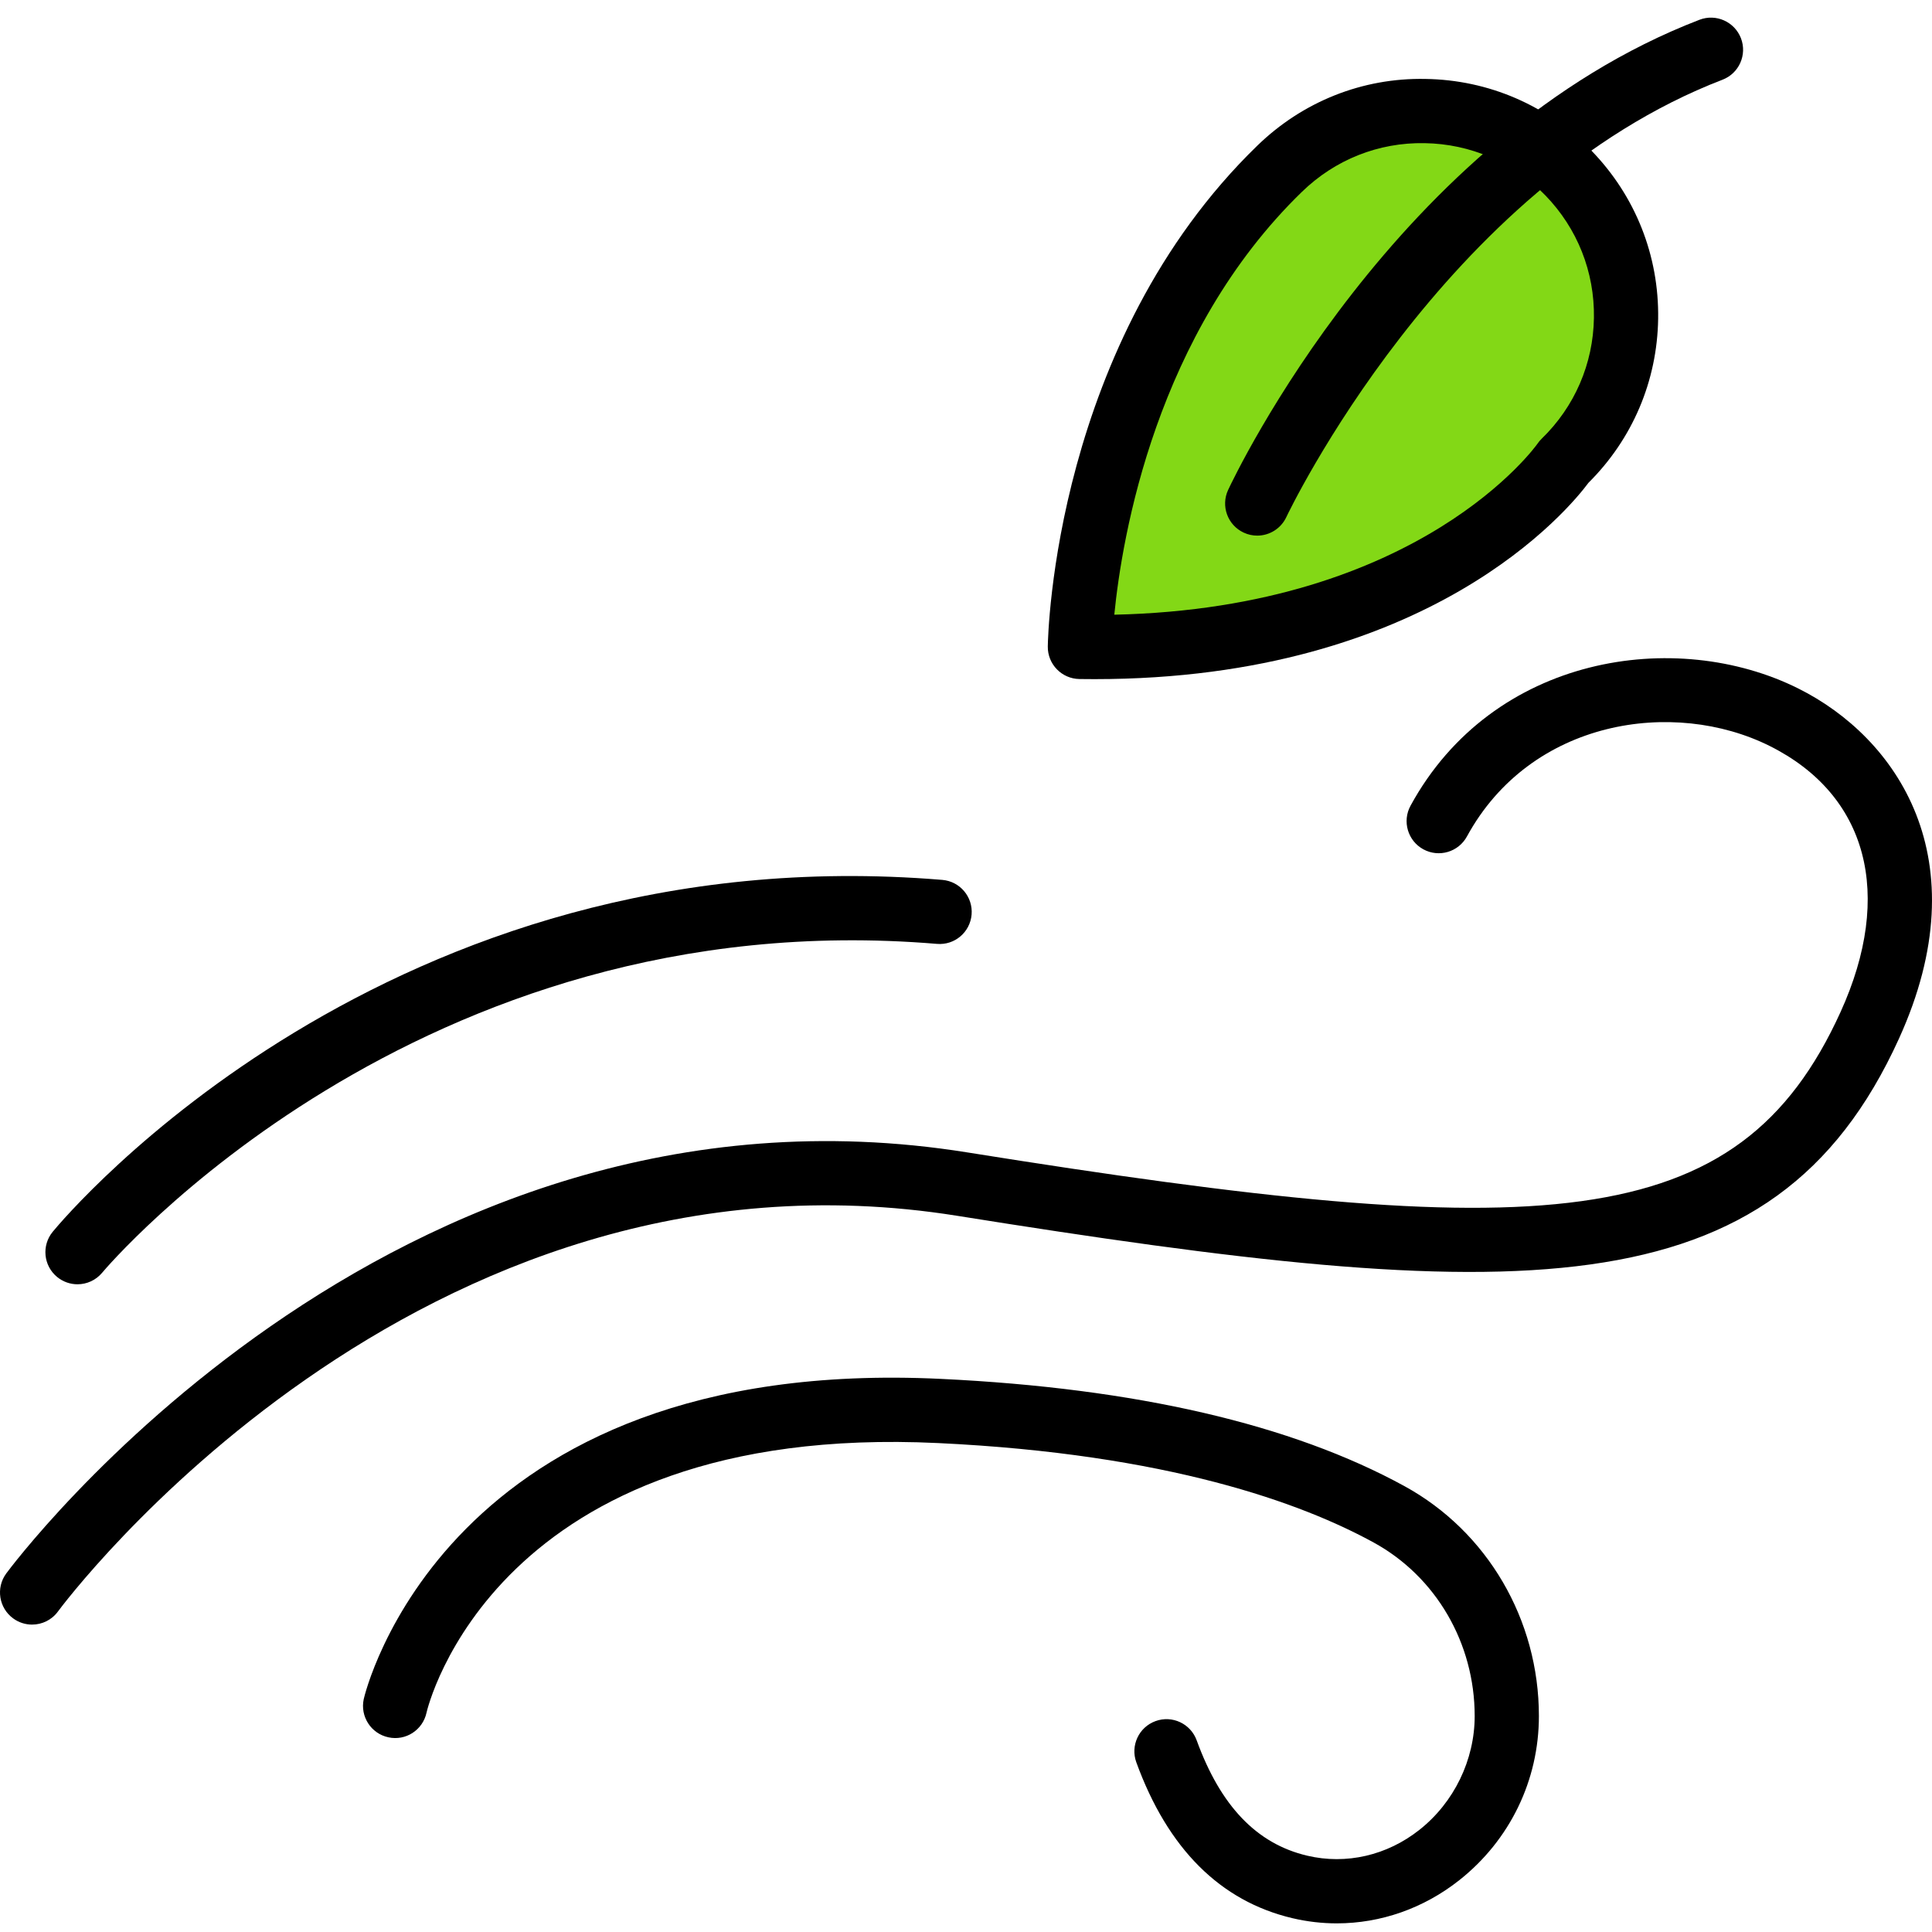
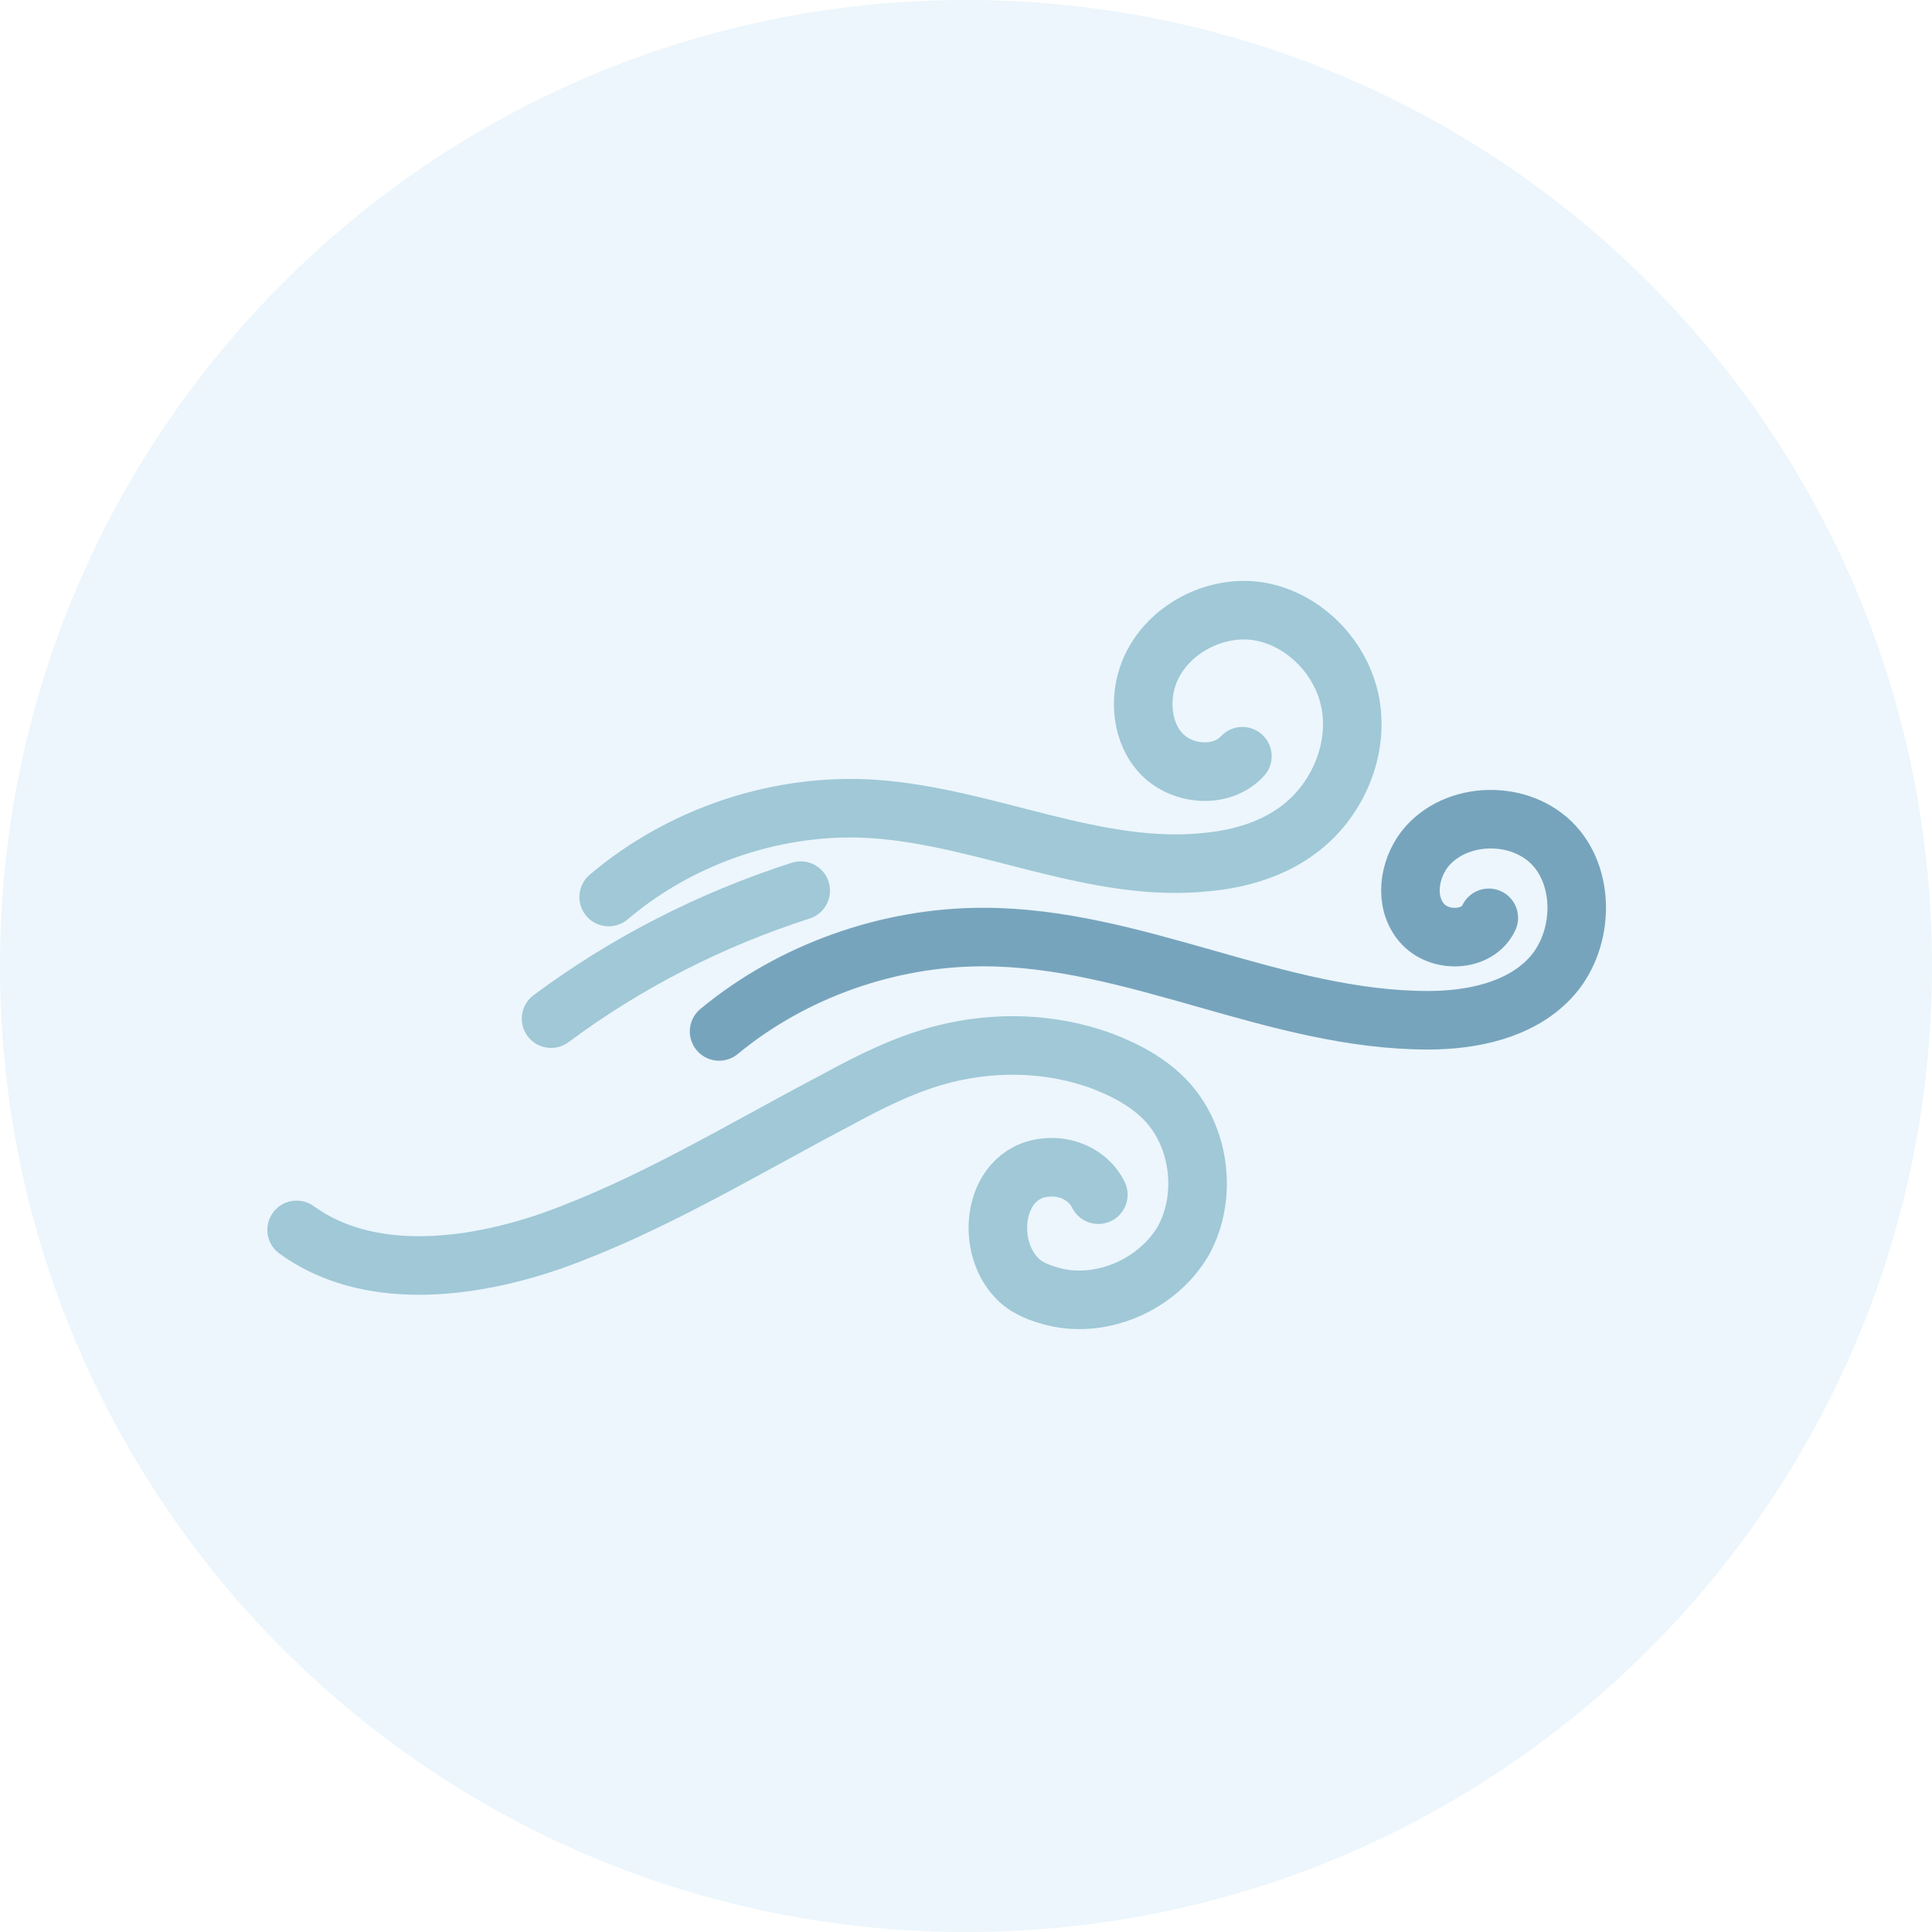
- <svg xmlns="http://www.w3.org/2000/svg" height="410pt" viewBox="0 -3 410.75 410" width="410pt">
-   <path d="m272.07 32.48c17.211-16.695 44.695-16.277 61.387.934 16.691 17.207 16.273 44.691-.938 61.383 0 0-27.906 40.508-102.93 39.367 0 0 .934-61.387 42.48-101.684zm0 0" fill="#83d816" />
-   <path d="m232.723 141.012c-1.066 0-2.145-.004-3.234-.023-3.77-.055-6.781-3.16-6.723-6.93.039-2.625 1.473-64.695 44.555-106.48 9.633-9.344 22.316-14.441 35.742-14.172 13.414.203 25.953 5.621 35.293 15.254 9.344 9.633 14.375 22.324 14.172 35.742-.199 13.211-5.453 25.566-14.812 34.863-3.973 5.352-33.625 41.742-104.992 41.746zm44.102-103.633c-31.07 30.137-38.273 73.254-39.922 89.934 65.164-1.434 89.75-36.023 89.996-36.387.254-.371.543-.715.867-1.027 7.016-6.805 10.961-15.934 11.109-25.703.148-9.773-3.52-19.016-10.32-26.027-6.805-7.016-15.93-10.961-25.703-11.109-9.793-.176-19.016 3.52-26.027 10.32zm0 0" />
-   <path d="m6.82 342.02c-1.387 0-2.797-.426-4.008-1.309-3.047-2.215-3.727-6.488-1.504-9.535.797-1.098 81.043-109.289 204.359-89.543 122.316 19.574 163.883 18.012 185.641-29.852 11.375-25.027 5.742-46.172-15.066-56.559-20.371-10.168-50.773-5.699-64.371 19.246-1.805 3.305-5.945 4.531-9.266 2.723-3.309-1.809-4.527-5.953-2.723-9.266 17.5-32.078 56.422-37.914 82.457-24.918 20.766 10.359 38.828 36.07 21.395 74.422-26.75 58.84-81.551 56.668-200.23 37.68-115.09-18.395-190.41 83.07-191.16 84.094-1.332 1.844-3.414 2.816-5.523 2.816zm0 0" />
-   <path d="m16.473 269.668c-1.527 0-3.066-.516-4.34-1.562-2.906-2.398-3.316-6.691-.926-9.602 2.848-3.465 71.152-84.602 189.125-74.812 3.754.312 6.547 3.609 6.234 7.367-.312 3.758-3.602 6.562-7.371 6.238-110.695-9.266-176.797 69.098-177.457 69.891-1.348 1.629-3.297 2.48-5.266 2.48zm0 0" />
-   <path d="m284.219 405.539c-3.152 0-6.316-.363-9.449-1.102-15.336-3.621-26.504-14.773-33.188-33.148-1.285-3.543.539-7.461 4.086-8.75 3.535-1.297 7.457.535 8.75 4.086 5.078 13.973 12.762 21.992 23.488 24.523 8.305 1.961 16.992-.043 23.883-5.504 7.348-5.812 11.734-14.852 11.734-24.184 0-15.496-8.227-29.629-21.469-36.887-15.254-8.359-43.695-18.816-92.613-21.148-94.406-4.527-108.629 56.695-108.758 57.312-.793 3.684-4.41 6.059-8.109 5.246-3.684-.789-6.035-4.418-5.246-8.105.156-.734 16.953-73.215 122.762-68.094 41.367 1.973 74.512 9.648 98.527 22.812 17.613 9.656 28.559 28.383 28.559 48.863 0 13.668-6.168 26.391-16.914 34.891-7.605 6.02-16.75 9.188-26.043 9.188zm0 0" />
-   <path d="m267.289 110.5c-.969 0-1.957-.207-2.887-.645-3.414-1.598-4.891-5.656-3.297-9.07 1.426-3.055 35.668-75.133 100.203-99.953 3.512-1.355 7.461.398 8.824 3.922 1.352 3.52-.402 7.469-3.926 8.82-59.316 22.816-92.402 92.289-92.73 92.988-1.164 2.48-3.621 3.938-6.188 3.938zm0 0" />
+ <svg xmlns="http://www.w3.org/2000/svg" width="99" height="99" viewBox="0 0 99 99" fill="none">
+   <circle cx="49.5" cy="49.5" r="49.5" fill="#ECF6FC" />
+   <path d="M31.19 45.966C34.962 42.768 39.964 41.128 44.802 41.456C50.624 41.866 56.2 44.818 61.94 44.162C63.58 43.998 65.22 43.506 66.532 42.522C68.418 41.128 69.566 38.668 69.238 36.29C68.91 33.912 67.024 31.862 64.728 31.37C62.432 30.878 59.808 32.19 58.906 34.404C58.332 35.798 58.496 37.602 59.562 38.668C60.628 39.734 62.596 39.898 63.662 38.75" stroke="#A0C8D7" stroke-width="3" stroke-miterlimit="10" stroke-linecap="round" />
+   <path d="M28.238 52.198C32.092 49.328 36.438 47.114 41.03 45.638" stroke="#A0C8D7" stroke-width="3" stroke-miterlimit="10" stroke-linecap="round" />
+   <path d="M36.848 52.854C40.62 49.738 45.54 48.016 50.378 48.016C58.168 48.016 65.384 52.28 73.174 52.28C75.388 52.28 77.848 51.788 79.406 50.148C81.128 48.344 81.292 45.146 79.652 43.342C77.93 41.456 74.568 41.538 73.01 43.506C72.19 44.572 71.944 46.212 72.846 47.278C73.748 48.344 75.716 48.262 76.29 47.032" stroke="#77A4BD" stroke-width="3" stroke-miterlimit="10" stroke-linecap="round" />
+   <path d="M15.2 63.022C18.808 65.646 23.974 65.072 28.238 63.596C33.322 61.792 37.996 58.922 42.834 56.38C44.638 55.396 46.442 54.494 48.41 54.002C51.034 53.346 53.822 53.428 56.364 54.33C57.676 54.822 58.906 55.478 59.808 56.462C61.53 58.348 61.858 61.382 60.628 63.596C59.316 65.81 56.528 67.04 54.068 66.466C53.412 66.302 52.674 66.056 52.182 65.564C50.296 63.76 50.952 59.578 54.15 59.824C55.052 59.906 55.872 60.398 56.282 61.218" stroke="#A0C8D7" stroke-width="3" stroke-miterlimit="10" stroke-linecap="round" />
</svg>
